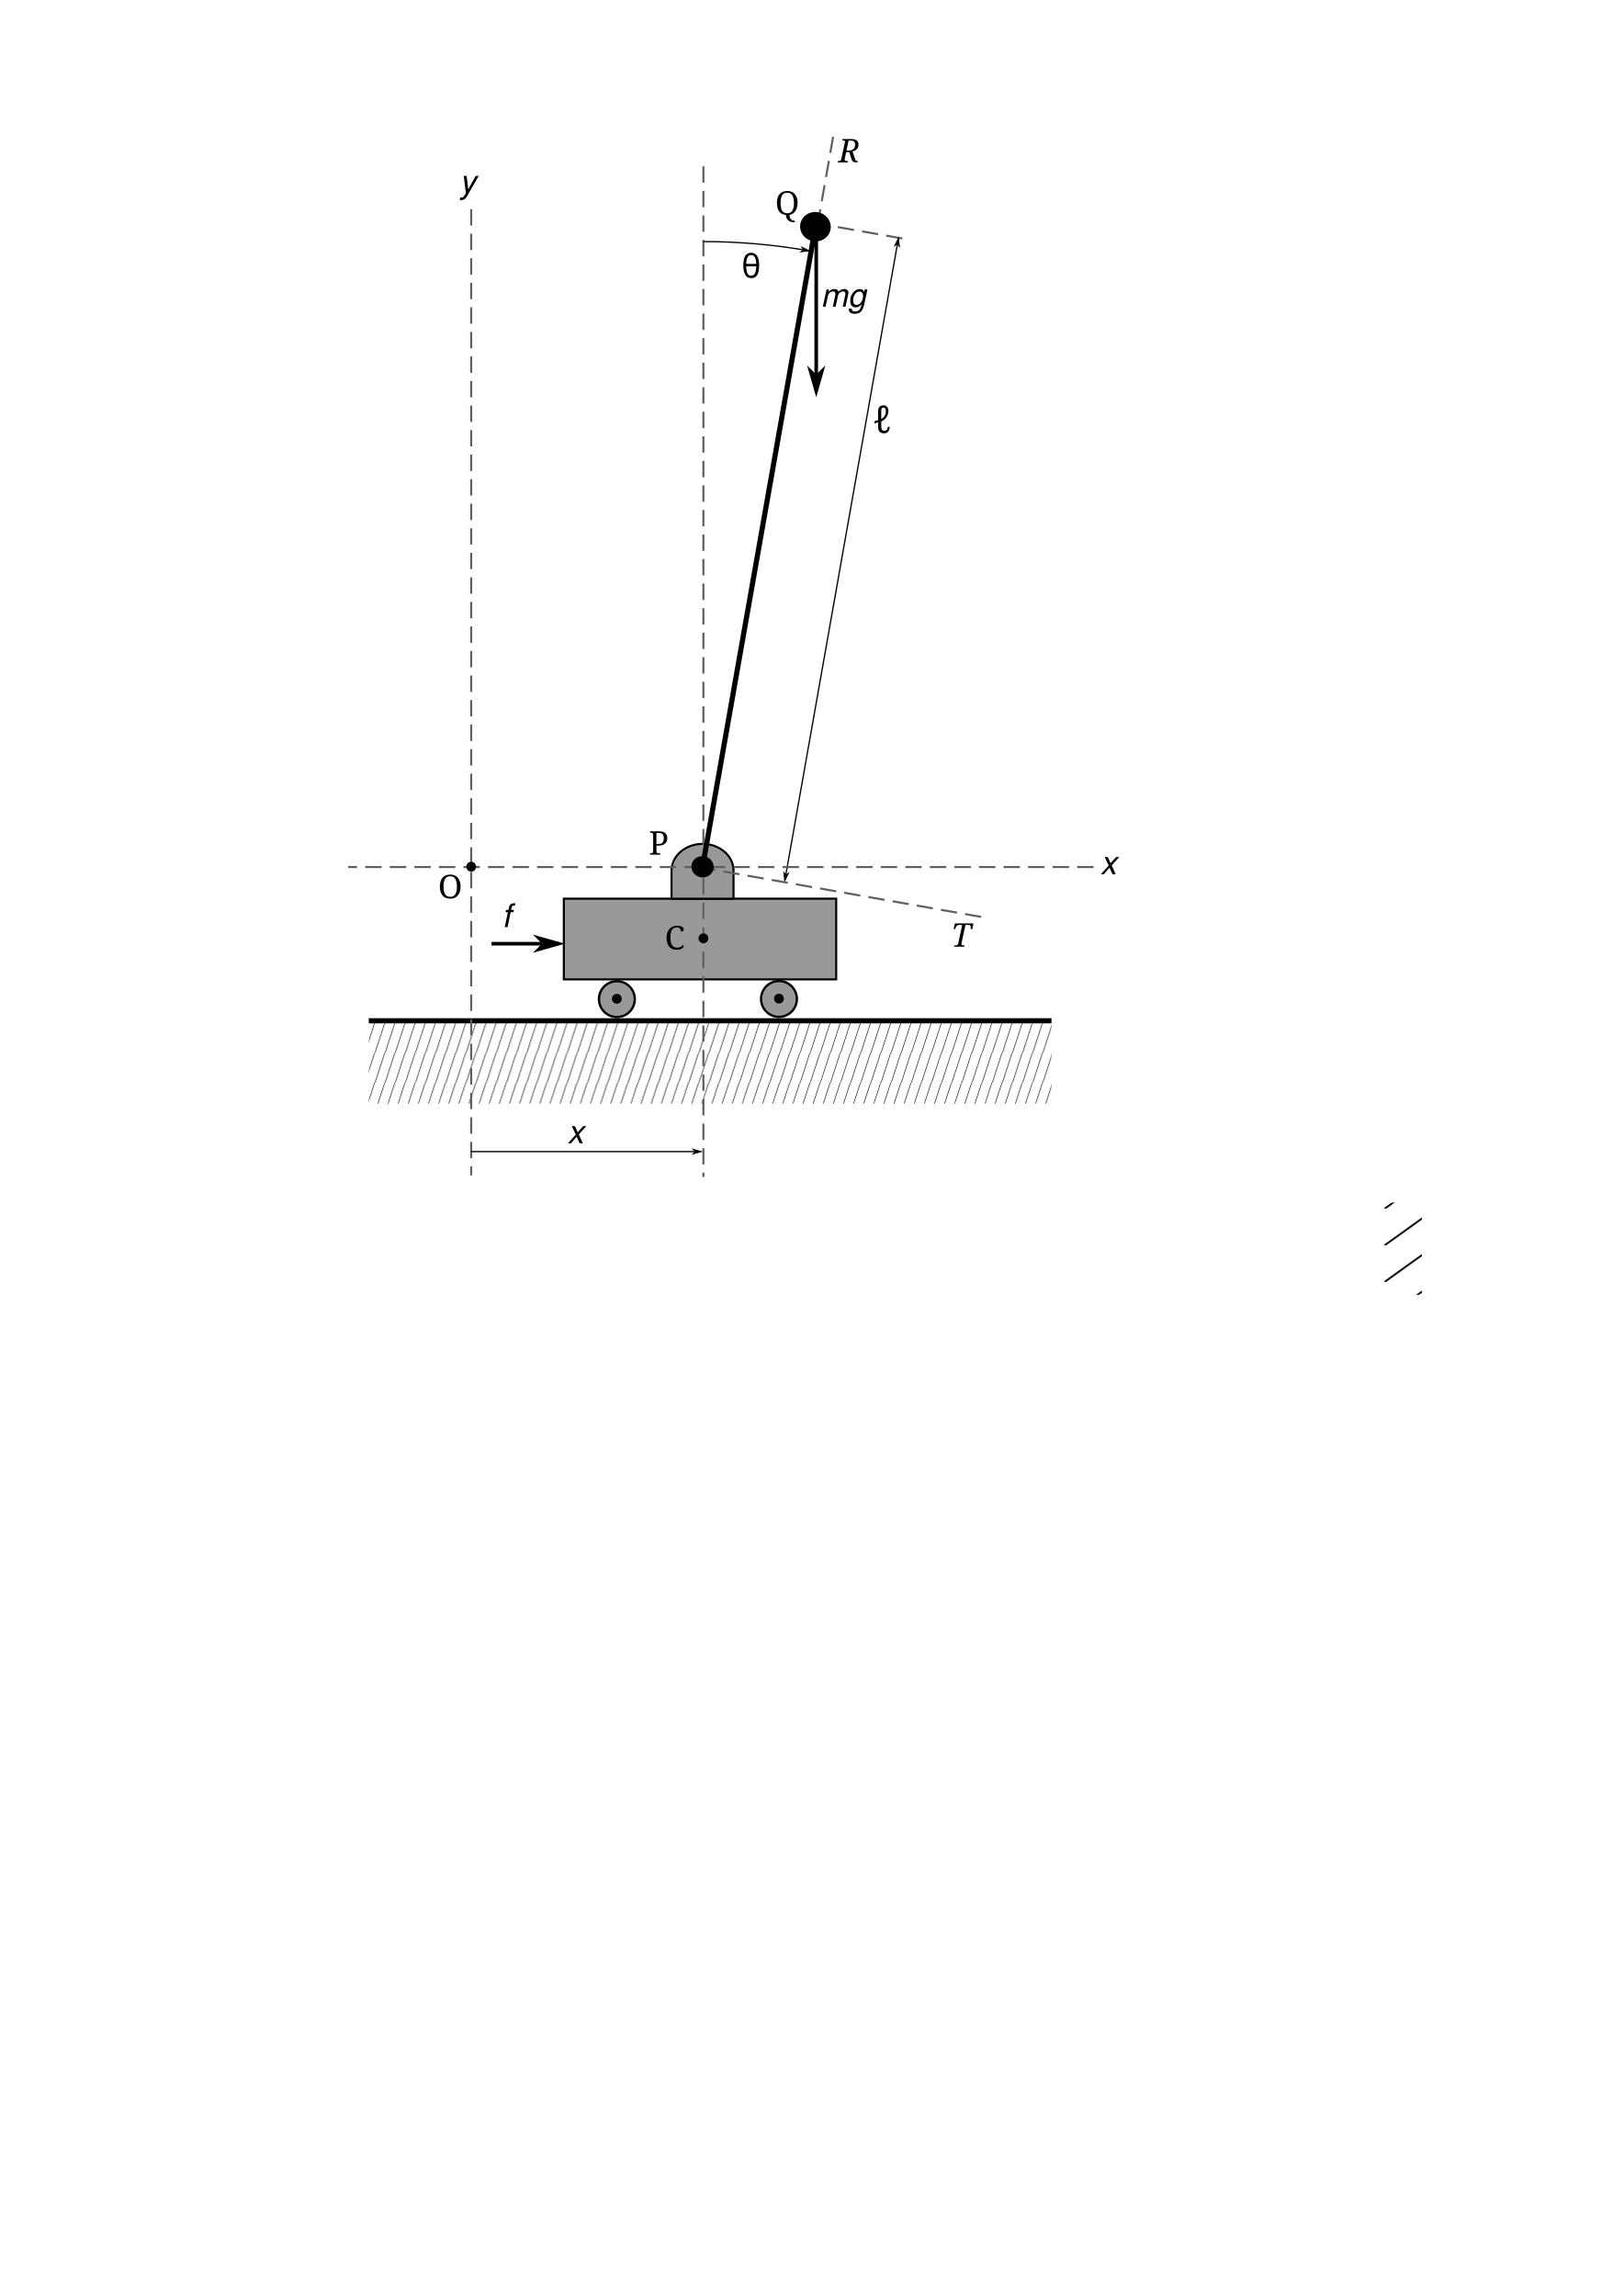
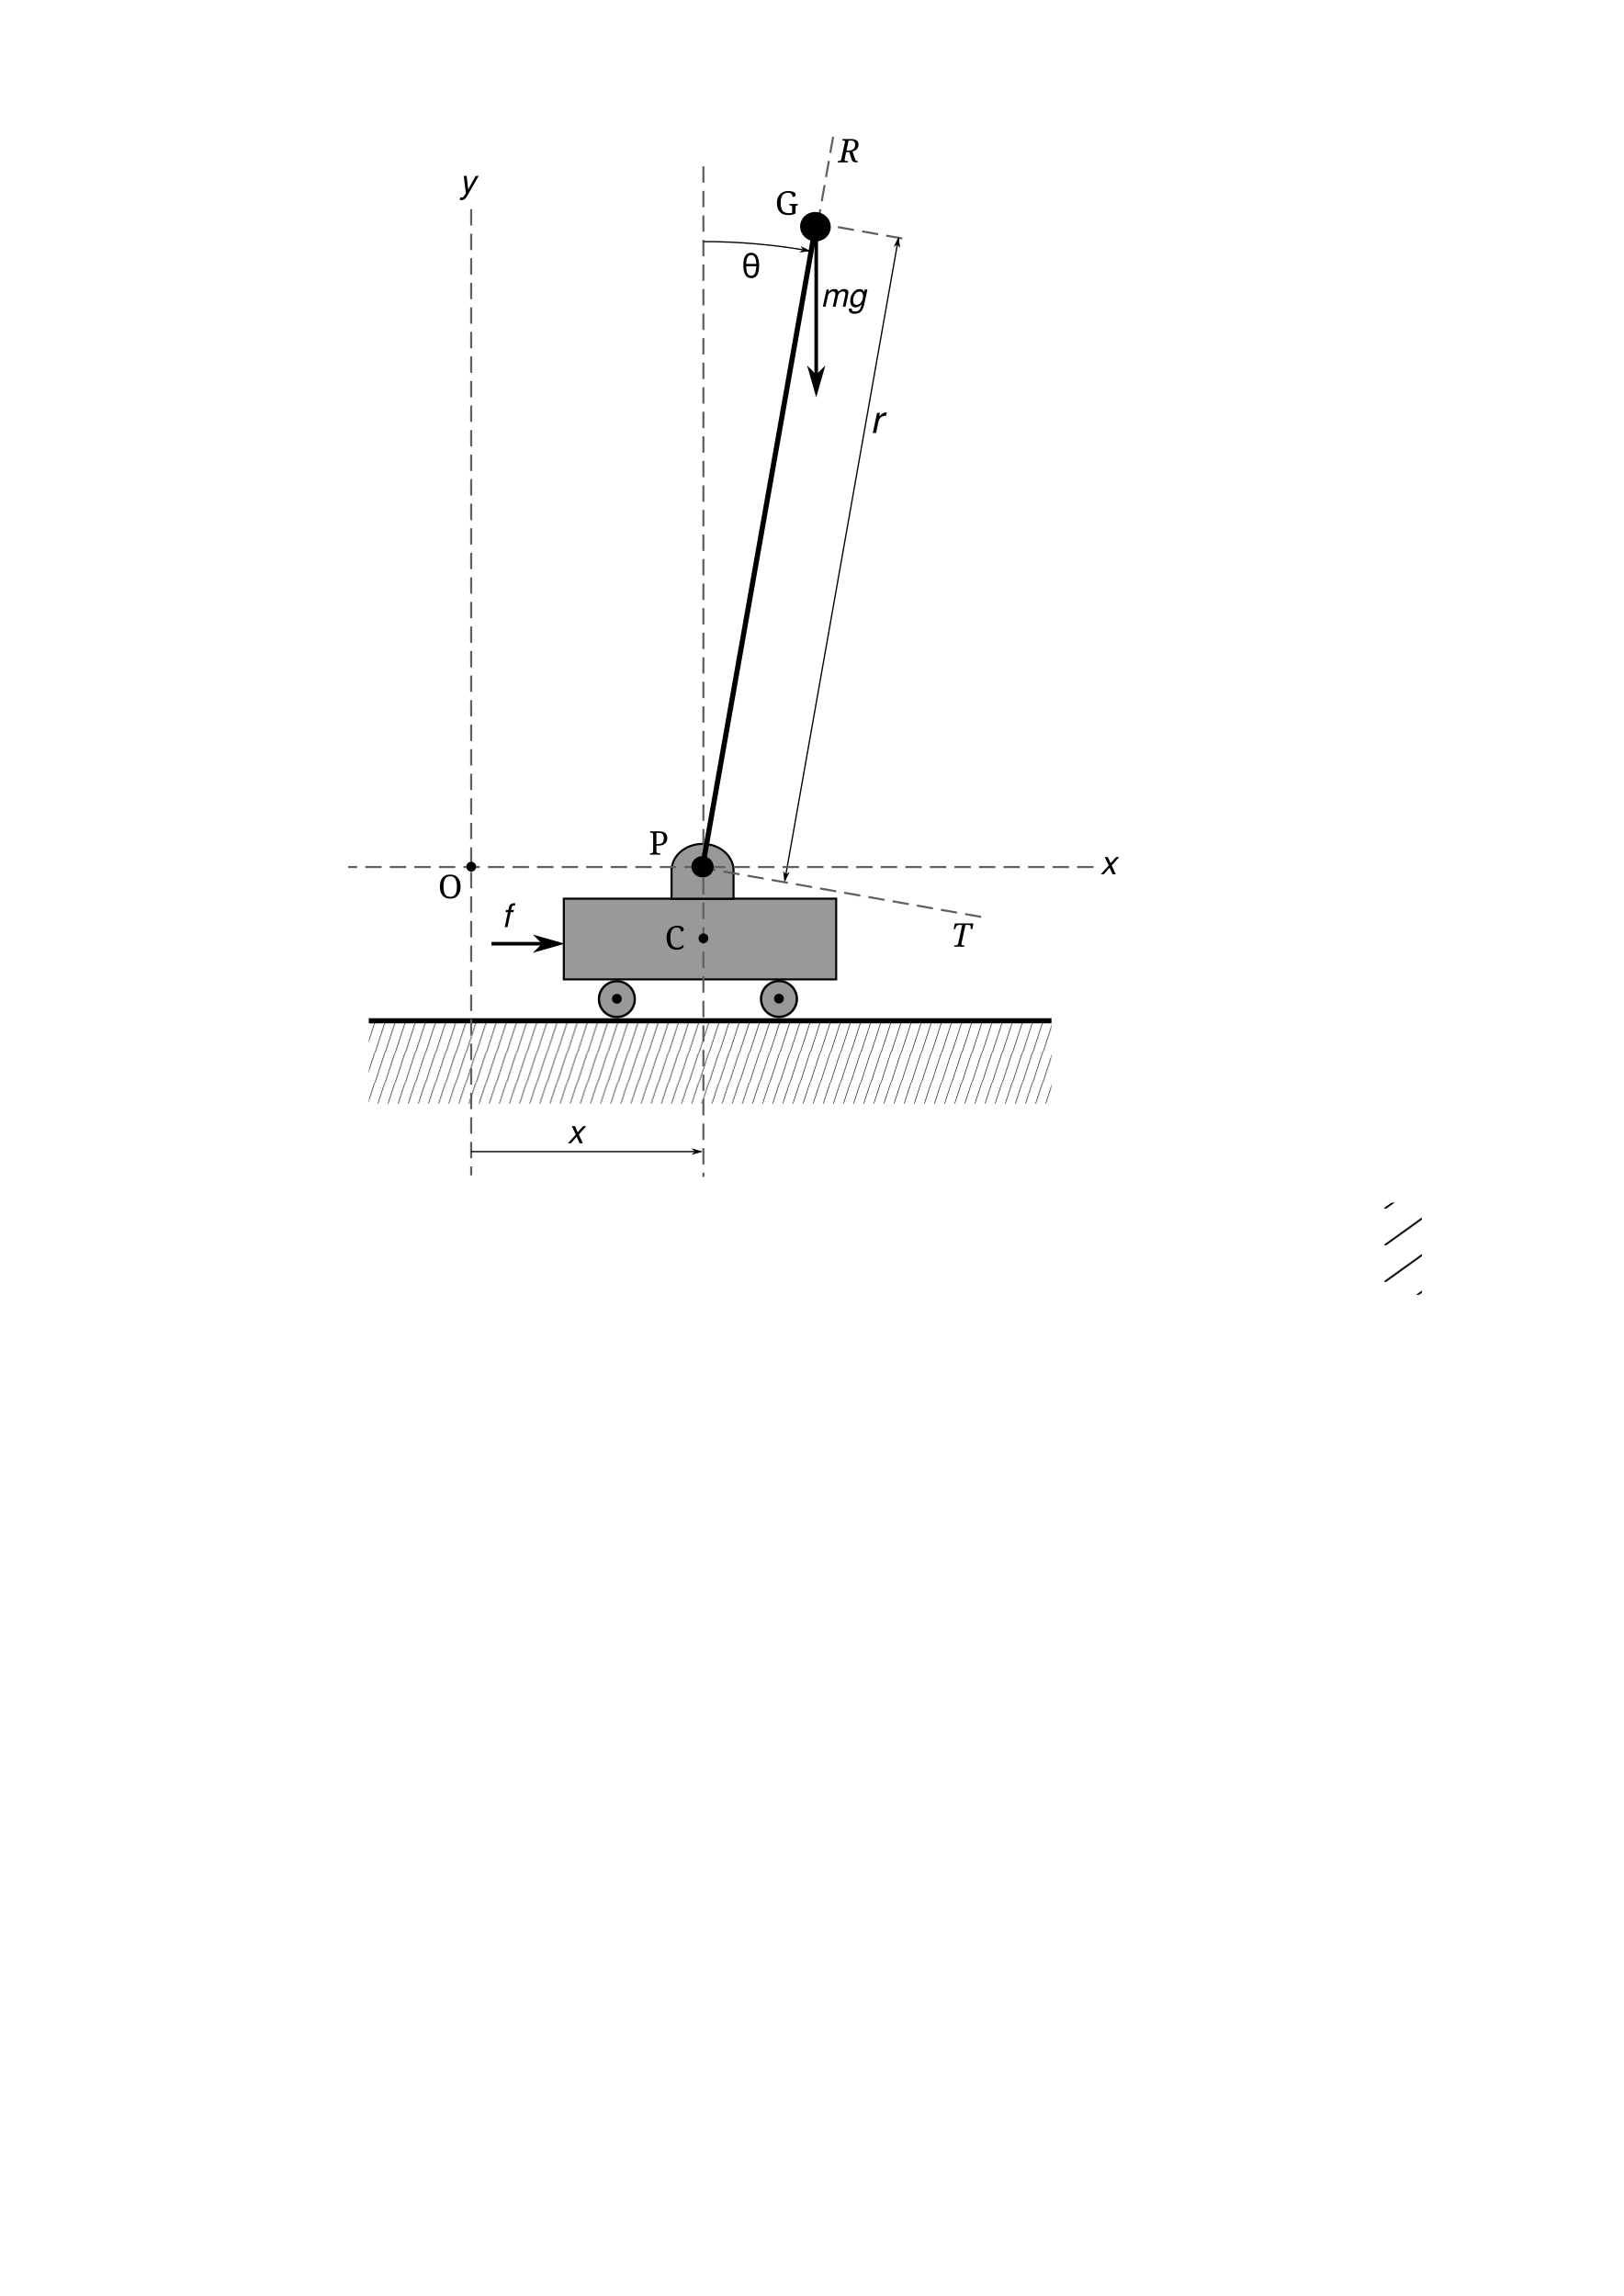
<svg xmlns="http://www.w3.org/2000/svg" xmlns:xlink="http://www.w3.org/1999/xlink" width="210mm" height="297mm" viewBox="0 0 210 297" version="1.1" id="svg8">
  <defs id="defs2">
    <marker style="overflow:visible;" id="marker1444" refX="0.0" refY="0.0" orient="auto">
      <path transform="scale(0.4) rotate(180) translate(10,0)" style="fill-rule:evenodd;stroke:#000000;stroke-width:1pt;stroke-opacity:1;fill:#000000;fill-opacity:1" d="M 0.0,0.0 L 5.0,-5.0 L -12.5,0.0 L 5.0,5.0 L 0.0,0.0 z " id="path1442" />
    </marker>
    <marker orient="auto" refY="0.0" refX="0.0" id="marker10780" style="overflow:visible">
      <path id="path10778" d="M 0.0,0.0 L 5.0,-5.0 L -12.5,0.0 L 5.0,5.0 L 0.0,0.0 z " style="fill-rule:evenodd;stroke:#000000;stroke-width:1pt;stroke-opacity:1;fill:#000000;fill-opacity:1" transform="scale(0.4) translate(10,0)" />
    </marker>
    <marker orient="auto" refY="0.0" refX="0.0" id="marker10732" style="overflow:visible;">
      <path id="path10730" d="M 0.0,0.0 L 5.0,-5.0 L -12.5,0.0 L 5.0,5.0 L 0.0,0.0 z " style="fill-rule:evenodd;stroke:#000000;stroke-width:1pt;stroke-opacity:1;fill:#000000;fill-opacity:1" transform="scale(0.4) rotate(180) translate(10,0)" />
    </marker>
    <marker style="overflow:visible;" id="marker10005" refX="0.0" refY="0.0" orient="auto">
      <path transform="scale(0.4) rotate(180) translate(10,0)" style="fill-rule:evenodd;stroke:#000000;stroke-width:1pt;stroke-opacity:1;fill:#000000;fill-opacity:1" d="M 0.0,0.0 L 5.0,-5.0 L -12.5,0.0 L 5.0,5.0 L 0.0,0.0 z " id="path10003" />
    </marker>
    <marker orient="auto" refY="0.0" refX="0.0" id="marker8732" style="overflow:visible;">
      <path id="path8730" d="M 0.0,0.0 L 5.0,-5.0 L -12.5,0.0 L 5.0,5.0 L 0.0,0.0 z " style="fill-rule:evenodd;stroke:#000000;stroke-width:1pt;stroke-opacity:1;fill:#000000;fill-opacity:1" transform="scale(0.4) rotate(180) translate(10,0)" />
    </marker>
    <marker orient="auto" refY="0.0" refX="0.0" id="marker8638" style="overflow:visible;">
      <path id="path8636" style="fill-rule:evenodd;stroke-width:0.625;stroke-linejoin:round;stroke:#5f5f5f;stroke-opacity:1;fill:#000000;fill-opacity:0" d="M 8.719,4.034 L -2.207,0.016 L 8.719,-4.002 C 6.973,-1.63 6.983,1.616 8.719,4.034 z " transform="scale(1.1) rotate(180) translate(1,0)" />
    </marker>
    <marker orient="auto" refY="0.0" refX="0.0" id="Arrow2Lend" style="overflow:visible;">
      <path id="path6410" style="fill-rule:evenodd;stroke-width:0.625;stroke-linejoin:round;stroke:#5f5f5f;stroke-opacity:1;fill:#000000;fill-opacity:0" d="M 8.719,4.034 L -2.207,0.016 L 8.719,-4.002 C 6.973,-1.63 6.983,1.616 8.719,4.034 z " transform="scale(1.1) rotate(180) translate(1,0)" />
    </marker>
    <marker orient="auto" refY="0.0" refX="0.0" id="Arrow1Send" style="overflow:visible;">
      <path id="path6404" d="M 0.0,0.0 L 5.0,-5.0 L -12.5,0.0 L 5.0,5.0 L 0.0,0.0 z " style="fill-rule:evenodd;stroke:#5f5f5f;stroke-width:1pt;stroke-opacity:1;fill:#000000;fill-opacity:0" transform="scale(0.2) rotate(180) translate(6,0)" />
    </marker>
    <marker orient="auto" refY="0.0" refX="0.0" id="marker8378" style="overflow:visible;">
      <path id="path8376" d="M 0.0,0.0 L 5.0,-5.0 L -12.5,0.0 L 5.0,5.0 L 0.0,0.0 z " style="fill-rule:evenodd;stroke:#5f5f5f;stroke-width:1pt;stroke-opacity:1;fill:#000000;fill-opacity:0" transform="scale(0.8) rotate(180) translate(12.5,0)" />
    </marker>
    <marker orient="auto" refY="0.0" refX="0.0" id="marker8302" style="overflow:visible">
      <path id="path8300" d="M 0.0,0.0 L 5.0,-5.0 L -12.5,0.0 L 5.0,5.0 L 0.0,0.0 z " style="fill-rule:evenodd;stroke:#5f5f5f;stroke-width:1pt;stroke-opacity:1;fill:#000000;fill-opacity:0" transform="scale(0.4) translate(10,0)" />
    </marker>
    <marker orient="auto" refY="0.0" refX="0.0" id="marker8232" style="overflow:visible;">
      <path id="path8230" d="M 0.0,0.0 L 5.0,-5.0 L -12.5,0.0 L 5.0,5.0 L 0.0,0.0 z " style="fill-rule:evenodd;stroke:#5f5f5f;stroke-width:1pt;stroke-opacity:1;fill:#000000;fill-opacity:0" transform="scale(0.8) rotate(180) translate(12.5,0)" />
    </marker>
    <marker orient="auto" refY="0.0" refX="0.0" id="TriangleOutL" style="overflow:visible">
      <path id="path6531" d="M 5.77,0.0 L -2.88,5.0 L -2.88,-5.0 L 5.77,0.0 z " style="fill-rule:evenodd;stroke:#5f5f5f;stroke-width:1pt;stroke-opacity:1;fill:#5f5f5f;fill-opacity:1" transform="scale(0.8)" />
    </marker>
    <marker orient="auto" refY="0.0" refX="0.0" id="Arrow2Lstart" style="overflow:visible">
      <path id="path6407" style="fill-rule:evenodd;stroke-width:0.625;stroke-linejoin:round;stroke:#5f5f5f;stroke-opacity:1;fill:#000000;fill-opacity:0" d="M 8.719,4.034 L -2.207,0.016 L 8.719,-4.002 C 6.973,-1.63 6.983,1.616 8.719,4.034 z " transform="scale(1.1) translate(1,0)" />
    </marker>
    <marker orient="auto" refY="0.0" refX="0.0" id="Arrow1Lend" style="overflow:visible;">
      <path id="path6392" d="M 0.0,0.0 L 5.0,-5.0 L -12.5,0.0 L 5.0,5.0 L 0.0,0.0 z " style="fill-rule:evenodd;stroke:#5f5f5f;stroke-width:1pt;stroke-opacity:1;fill:#000000;fill-opacity:0" transform="scale(0.8) rotate(180) translate(12.5,0)" />
    </marker>
    <marker orient="auto" refY="0.0" refX="0.0" id="marker8006" style="overflow:visible">
      <path id="path8004" d="M 0.0,0.0 L 5.0,-5.0 L -12.5,0.0 L 5.0,5.0 L 0.0,0.0 z " style="fill-rule:evenodd;stroke:#5f5f5f;stroke-width:1pt;stroke-opacity:1;fill:#000000;fill-opacity:0" transform="scale(0.8) translate(12.5,0)" />
    </marker>
    <marker orient="auto" refY="0.0" refX="0.0" id="Arrow1Lstart" style="overflow:visible">
      <path id="path6389" d="M 0.0,0.0 L 5.0,-5.0 L -12.5,0.0 L 5.0,5.0 L 0.0,0.0 z " style="fill-rule:evenodd;stroke:#5f5f5f;stroke-width:1pt;stroke-opacity:1;fill:#000000;fill-opacity:0" transform="scale(0.8) translate(12.5,0)" />
    </marker>
    <marker orient="auto" refY="0.0" refX="0.0" id="Arrow1Mend" style="overflow:visible;">
      <path id="path6398" d="M 0.0,0.0 L 5.0,-5.0 L -12.5,0.0 L 5.0,5.0 L 0.0,0.0 z " style="fill-rule:evenodd;stroke:#5f5f5f;stroke-width:1pt;stroke-opacity:1;fill:#5f5f5f;fill-opacity:1" transform="scale(0.4) rotate(180) translate(10,0)" />
    </marker>
    <marker orient="auto" refY="0.0" refX="0.0" id="Arrow1Mstart" style="overflow:visible">
      <path id="path6395" d="M 0.0,0.0 L 5.0,-5.0 L -12.5,0.0 L 5.0,5.0 L 0.0,0.0 z " style="fill-rule:evenodd;stroke:#5f5f5f;stroke-width:1pt;stroke-opacity:1;fill:#5f5f5f;fill-opacity:1" transform="scale(0.4) translate(10,0)" />
    </marker>
    <pattern xlink:href="#pattern6272" id="pattern6279" patternTransform="matrix(0.07075792,0,0,0.08563973,110.0011,151.6215)" />
    <pattern xlink:href="#pattern6272" id="pattern6277" patternTransform="matrix(0.3727124,0,0,0.1049594,110.0011,151.6215)" />
    <pattern xlink:href="#pattern6220" id="pattern6225" patternTransform="matrix(0.05595892,0,0,0.06404333,120.7069,209.0701)" />
    <pattern patternUnits="userSpaceOnUse" width="507.903" height="33.138" patternTransform="matrix(0.2645833,0,0,0.2645833,3.079773,147.7084)" id="pattern4696">
      <rect y="1.134" x="1.134" height="30.87" width="505.635" id="rect4694" style="fill:#000000;stroke:#000000;stroke-width:2.268;stroke-linecap:round;stroke-linejoin:miter;stroke-miterlimit:4;stroke-dasharray:none;stroke-opacity:1;paint-order:stroke markers fill" />
    </pattern>
    <pattern patternUnits="userSpaceOnUse" width="44.551" height="94.098" patternTransform="matrix(0.2645833,0,0,0.2645833,120.7069,209.0701)" id="pattern6220">
      <path id="path6218" d="M 44.098,0.211 0.453,93.887" style="fill:none;fill-rule:evenodd;stroke:#000000;stroke-width:1px;stroke-linecap:butt;stroke-linejoin:miter;stroke-opacity:1" />
    </pattern>
    <pattern patternUnits="userSpaceOnUse" width="24.028" height="63.733" patternTransform="matrix(0.2645833,0,0,0.2645833,168.9079,97.18906)" id="pattern6250">
      <path id="path6248" d="M 22.659,0.464 1.369,63.269" style="fill:none;fill-rule:evenodd;stroke:#000000;stroke-width:2.891;stroke-linecap:butt;stroke-linejoin:miter;stroke-miterlimit:4;stroke-dasharray:none;stroke-opacity:1" />
    </pattern>
    <pattern patternUnits="userSpaceOnUse" width="22.21" height="50.423" patternTransform="matrix(0.2645833,0,0,0.2645833,168.726,74.02414)" id="pattern6261">
      <path id="path6259" d="M 21.75,0.196 0.46,50.227" style="fill:none;fill-rule:evenodd;stroke:#000000;stroke-width:1px;stroke-linecap:butt;stroke-linejoin:miter;stroke-opacity:1" />
    </pattern>
    <pattern patternUnits="userSpaceOnUse" width="18.495" height="45.074" patternTransform="matrix(0.2645833,0,0,0.2645833,110.0011,151.6215)" id="pattern6272">
      <path id="path6270" d="M 18.03,0.183 0.465,44.892" style="fill:none;fill-rule:evenodd;stroke:#000000;stroke-width:1px;stroke-linecap:butt;stroke-linejoin:miter;stroke-opacity:1" />
    </pattern>
    <marker style="overflow:visible" id="marker1444-6" refX="0" refY="0" orient="auto">
      <path transform="matrix(-0.4,0,0,-0.4,-4,0)" style="fill:#000000;fill-opacity:1;fill-rule:evenodd;stroke:#000000;stroke-width:1pt;stroke-opacity:1" d="M 0,0 5,-5 -12.5,0 5,5 Z" id="path1442-3" />
    </marker>
  </defs>
  <g id="layer1">
    <g id="g9264">
      <path id="rect4520" d="m 72.922,116.247 h 35.225 v 10.442 H 72.922 Z" style="fill:#999999;stroke:#000000;stroke-width:0.265;stroke-miterlimit:4;stroke-dasharray:none;stroke-opacity:1" />
      <path id="rect4524" d="m 90.861,109.162 a 4.009,3.447 0 0 0 -4,3.29 h -0.009 v 0.158 3.648 h 8.018 v -3.648 -0.158 h -0.006 a 4.009,3.447 0 0 0 -4.003,-3.29 z" style="fill:#999999;stroke:#000000;stroke-width:0.265;stroke-linejoin:miter;stroke-miterlimit:4;stroke-dasharray:none;stroke-opacity:1" />
    </g>
    <g id="g4645" transform="translate(26.18572,-15.04752)">
      <circle r="2.168" transform="rotate(82.08517)" cy="-33.219" cx="150.297" id="path4637" style="fill:#999999;stroke:#000000;stroke-width:0.6;stroke-linecap:round;stroke-linejoin:miter;stroke-miterlimit:4;stroke-dasharray:none;stroke-opacity:1;paint-order:stroke markers fill" />
      <circle r="0.342" cy="144.246" cx="53.596" id="path4641" style="fill:#000000;stroke:#000000;stroke-width:0.6;stroke-linecap:round;stroke-linejoin:miter;stroke-miterlimit:4;stroke-dasharray:none;stroke-opacity:1;paint-order:stroke markers fill" />
    </g>
    <g transform="translate(47.14899,-15.07008)" id="g4645-9">
      <circle r="2.168" transform="rotate(82.08517)" cy="-33.219" cx="150.297" id="path4637-7" style="fill:#999999;stroke:#000000;stroke-width:0.6;stroke-linecap:round;stroke-linejoin:miter;stroke-miterlimit:4;stroke-dasharray:none;stroke-opacity:1;paint-order:stroke markers fill" />
      <circle r="0.342" cy="144.246" cx="53.596" id="path4641-0" style="fill:#000000;stroke:#000000;stroke-width:0.6;stroke-linecap:round;stroke-linejoin:miter;stroke-miterlimit:4;stroke-dasharray:none;stroke-opacity:1;paint-order:stroke markers fill" />
    </g>
    <path style="fill:url(#pattern6279);fill-opacity:1;fill-rule:nonzero;stroke:none;stroke-width:0.7;stroke-linecap:round;stroke-linejoin:miter;stroke-miterlimit:4;stroke-dasharray:none;stroke-opacity:1;paint-order:stroke markers fill" d="M 47.695,132.043 H 135.992 v 10.708 H 47.695 Z" id="rect6213" />
    <rect style="fill:url(#pattern6277);stroke:none" width="4.893" height="11.926" x="179.005" y="155.565" id="rect6275" />
    <path style="fill:none;fill-rule:evenodd;stroke:#000000;stroke-width:0.665;stroke-linecap:butt;stroke-linejoin:miter;stroke-opacity:1;stroke-miterlimit:4;stroke-dasharray:none" d="M 47.695,132.043 H 135.992" id="path6307" />
    <path style="fill:none;fill-rule:evenodd;stroke:#5f5f5f;stroke-width:0.265;stroke-linecap:butt;stroke-linejoin:miter;stroke-miterlimit:4;stroke-dasharray:2.117, 1.058;stroke-dashoffset:2.646;stroke-opacity:1" d="M 90.972,20.985 V 152.245" id="path6311" />
    <path style="fill:none;fill-rule:evenodd;stroke:#5f5f5f;stroke-width:0.265;stroke-linecap:butt;stroke-linejoin:miter;stroke-miterlimit:4;stroke-dasharray:2.117, 1.058;stroke-dashoffset:2.646;stroke-opacity:1" d="M 60.941,26.528 V 152.045" id="path6311-9" />
    <path style="fill:none;fill-opacity:0;fill-rule:nonzero;stroke:#000000;stroke-width:0.165;stroke-linecap:round;stroke-linejoin:miter;stroke-miterlimit:4;stroke-dasharray:none;stroke-dashoffset:10;stroke-opacity:1;marker-end:url(#marker8732);paint-order:stroke markers fill" d="m 91.042,31.251 c 4.537,0 9.066,0.396 13.534,1.184" id="path7648-7" />
    <flowRoot xml:space="preserve" id="flowRoot9979" style="font-style:normal;font-weight:normal;font-size:40px;line-height:125%;font-family:sans-serif;letter-spacing:0px;word-spacing:0px;fill:#000000;fill-opacity:1;stroke:none;stroke-width:1px;stroke-linecap:butt;stroke-linejoin:miter;stroke-opacity:1" transform="scale(0.2645833)">
      <flowRegion id="flowRegion9981">
        <rect id="rect9983" width="156.978" height="86.974" x="517.602" y="83.78" />
      </flowRegion>
      <flowPara id="flowPara9985" />
    </flowRoot>
    <text xml:space="preserve" style="font-style:normal;font-weight:normal;font-size:4.939px;line-height:100%;font-family:sans-serif;letter-spacing:0px;word-spacing:0px;fill:#000000;fill-opacity:1;stroke:none;stroke-width:0.265px;stroke-linecap:butt;stroke-linejoin:miter;stroke-opacity:1" x="95.902" y="35.928" id="text9989">
      <tspan id="tspan9987" x="95.902" y="35.928" style="font-style:normal;font-variant:normal;font-weight:normal;font-stretch:normal;font-size:4.233px;line-height:100%;font-family:sans-serif;-inkscape-font-specification:'sans-serif, Normal';font-variant-ligatures:normal;font-variant-caps:normal;font-variant-numeric:normal;font-feature-settings:normal;text-align:start;writing-mode:lr-tb;text-anchor:start;stroke-width:0.265px">θ</tspan>
    </text>
    <path style="fill:none;fill-opacity:1;fill-rule:evenodd;stroke:#000000;stroke-width:0.165;stroke-linecap:butt;stroke-linejoin:miter;stroke-miterlimit:4;stroke-dasharray:none;stroke-opacity:1;marker-end:url(#marker10005)" d="m 60.919,148.965 h 29.654" id="path9995" />
    <text xml:space="preserve" style="font-style:normal;font-weight:normal;font-size:4.939px;line-height:100%;font-family:sans-serif;letter-spacing:0px;word-spacing:0px;fill:#000000;fill-opacity:1;stroke:none;stroke-width:0.265px;stroke-linecap:butt;stroke-linejoin:miter;stroke-opacity:1;" x="73.453" y="147.891" id="text9989-5">
      <tspan id="tspan9987-9" x="73.453" y="147.891" style="font-size:4.233px;line-height:100%;fill:#000000;fill-opacity:1;stroke-width:0.265px;-inkscape-font-specification:'sans-serif, Normal';font-family:sans-serif;font-weight:normal;font-style:normal;font-stretch:normal;font-variant:normal;text-anchor:start;text-align:start;writing-mode:lr;font-variant-ligatures:normal;font-variant-caps:normal;font-variant-numeric:normal;font-feature-settings:normal">𝑥</tspan>
    </text>
    <path style="fill:none;fill-rule:evenodd;stroke:#5f5f5f;stroke-width:0.265;stroke-linecap:butt;stroke-linejoin:miter;stroke-miterlimit:4;stroke-dasharray:2.117, 1.058;stroke-dashoffset:2.646;stroke-opacity:1" d="M 117.225,30.94 105.785,28.922" id="path6311-9-3-6" />
    <path style="fill:none;fill-rule:evenodd;stroke:#000000;stroke-width:0.165;stroke-linecap:butt;stroke-linejoin:miter;stroke-miterlimit:4;stroke-dasharray:none;stroke-dashoffset:2.65;stroke-opacity:1;marker-start:url(#marker10780);marker-end:url(#marker10732)" d="M 116.186,30.903 101.513,113.833" id="path6311-3" />
    <text xml:space="preserve" style="font-style:normal;font-variant:normal;font-weight:normal;font-stretch:normal;font-size:4.939px;line-height:100%;font-family:sans-serif;-inkscape-font-specification:'sans-serif, Normal';font-variant-ligatures:normal;font-variant-caps:normal;font-variant-numeric:normal;font-feature-settings:normal;text-align:start;letter-spacing:0px;word-spacing:0px;writing-mode:lr-tb;text-anchor:start;fill:#000000;fill-opacity:1;stroke:none;stroke-width:0.265px;stroke-linecap:butt;stroke-linejoin:miter;stroke-opacity:1" x="112.837" y="56.006" id="text9989-5-0-7">
-       <tspan id="tspan9987-9-4-4" x="112.837" y="56.006" style="font-style:normal;font-variant:normal;font-weight:normal;font-stretch:normal;font-size:4.939px;line-height:100%;font-family:sans-serif;-inkscape-font-specification:'sans-serif, Normal';font-variant-ligatures:normal;font-variant-caps:normal;font-variant-numeric:normal;font-feature-settings:normal;text-align:start;writing-mode:lr-tb;text-anchor:start;fill:#000000;fill-opacity:1;stroke-width:0.265px">ℓ</tspan>
+       <tspan id="tspan9987-9-4-4" x="112.837" y="56.006" style="font-style:normal;font-variant:normal;font-weight:normal;font-stretch:normal;font-size:4.939px;line-height:100%;font-family:sans-serif;-inkscape-font-specification:'sans-serif, Normal';font-variant-ligatures:normal;font-variant-caps:normal;font-variant-numeric:normal;font-feature-settings:normal;text-align:start;writing-mode:lr-tb;text-anchor:start;fill:#000000;fill-opacity:1;stroke-width:0.265px">𝑟</tspan>
    </text>
    <circle style="fill:#000000;stroke:#000000;stroke-width:0.6;stroke-linecap:round;stroke-linejoin:miter;stroke-miterlimit:4;stroke-dasharray:none;stroke-opacity:1;paint-order:stroke markers fill" id="path4641-7" cx="91.484" cy="112.485" r="0.342" />
    <text xml:space="preserve" style="font-style:normal;font-weight:normal;font-size:4.939px;line-height:100%;font-family:sans-serif;letter-spacing:0px;word-spacing:0px;fill:#000000;fill-opacity:1;stroke:none;stroke-width:0.265px;stroke-linecap:butt;stroke-linejoin:miter;stroke-opacity:1" x="59.804" y="24.972" id="text9989-5-5">
      <tspan id="tspan9987-9-3" x="59.804" y="24.972" style="font-size:4.233px;line-height:100%;fill:#000000;fill-opacity:1;stroke-width:0.265px;-inkscape-font-specification:'sans-serif, Normal';font-family:sans-serif;font-weight:normal;font-style:normal;font-stretch:normal;font-variant:normal;text-anchor:start;text-align:start;writing-mode:lr;font-variant-ligatures:normal;font-variant-caps:normal;font-variant-numeric:normal;font-feature-settings:normal">𝑦</tspan>
    </text>
    <path style="fill:none;fill-rule:evenodd;stroke:#5f5f5f;stroke-width:0.265;stroke-linecap:butt;stroke-linejoin:miter;stroke-miterlimit:4;stroke-dasharray:2.117, 1.058;stroke-dashoffset:2.646;stroke-opacity:1" d="M 141.962,112.156 H 45.033" id="path6311-9-5" />
    <text xml:space="preserve" style="font-style:normal;font-weight:normal;font-size:4.939px;line-height:100%;font-family:sans-serif;letter-spacing:0px;word-spacing:0px;fill:#000000;fill-opacity:1;stroke:none;stroke-width:0.265px;stroke-linecap:butt;stroke-linejoin:miter;stroke-opacity:1" x="142.376" y="113.085" id="text9989-5-6">
      <tspan id="tspan9987-9-8" x="142.376" y="113.085" style="font-size:4.233px;line-height:100%;fill:#000000;fill-opacity:1;stroke-width:0.265px;-inkscape-font-specification:'sans-serif, Normal';font-family:sans-serif;font-weight:normal;font-style:normal;font-stretch:normal;font-variant:normal;text-anchor:start;text-align:start;writing-mode:lr;font-variant-ligatures:normal;font-variant-caps:normal;font-variant-numeric:normal;font-feature-settings:normal">𝑥</tspan>
    </text>
    <circle style="fill:#000000;stroke:#000000;stroke-width:0.6;stroke-linecap:round;stroke-linejoin:miter;stroke-miterlimit:4;stroke-dasharray:none;stroke-opacity:1;paint-order:stroke markers fill" id="path4641-7-1" cx="60.944" cy="112.11" r="0.342" />
    <path style="fill:none;fill-rule:evenodd;stroke:#5f5f5f;stroke-width:0.265;stroke-linecap:butt;stroke-linejoin:miter;stroke-miterlimit:4;stroke-dasharray:2.117, 1.058;stroke-dashoffset:2.646;stroke-opacity:1" d="m 107.844,17.171 -1.971,11.176" id="path6311-9-4" />
    <path style="fill:none;fill-rule:evenodd;stroke:#5f5f5f;stroke-width:0.265;stroke-linecap:butt;stroke-linejoin:miter;stroke-miterlimit:4;stroke-dasharray:2.117, 1.058;stroke-dashoffset:2.646;stroke-opacity:1" d="M 127.427,118.697 90.976,112.27" id="path6311-9-8" />
    <path style="fill:none;fill-rule:evenodd;stroke:#000000;stroke-width:0.465;stroke-linecap:butt;stroke-linejoin:miter;stroke-miterlimit:4;stroke-dasharray:none;stroke-opacity:1;marker-end:url(#marker1444)" d="m 105.565,29.978 c 0,19.05 0,20.505 0,20.505" id="path503" />
    <text xml:space="preserve" style="font-style:normal;font-variant:normal;font-weight:normal;font-stretch:normal;font-size:4.233px;line-height:100%;font-family:sans-serif;-inkscape-font-specification:'sans-serif, Normal';font-variant-ligatures:normal;font-variant-caps:normal;font-variant-numeric:normal;font-feature-settings:normal;text-align:start;letter-spacing:0px;word-spacing:0px;writing-mode:lr-tb;text-anchor:start;fill:#000000;fill-opacity:1;stroke:none;stroke-width:0.265px;stroke-linecap:butt;stroke-linejoin:miter;stroke-opacity:1" x="106.34" y="39.668" id="text9989-5-3">
      <tspan id="tspan9987-9-86" x="106.34" y="39.668" style="font-style:normal;font-variant:normal;font-weight:normal;font-stretch:normal;font-size:4.233px;line-height:100%;font-family:sans-serif;-inkscape-font-specification:'sans-serif, Normal';font-variant-ligatures:normal;font-variant-caps:normal;font-variant-numeric:normal;font-feature-settings:normal;text-align:start;writing-mode:lr-tb;text-anchor:start;fill:#000000;fill-opacity:1;stroke-width:0.265px">𝑚𝑔</tspan>
    </text>
    <path style="fill:none;fill-rule:evenodd;stroke:#000000;stroke-width:0.465;stroke-linecap:butt;stroke-linejoin:miter;stroke-miterlimit:4;stroke-dasharray:none;stroke-opacity:1;marker-end:url(#marker1444-6)" d="m 63.563,122.072 c 7.962,0 8.571,0 8.571,0" id="path503-6" />
    <text xml:space="preserve" style="font-style:normal;font-variant:normal;font-weight:normal;font-stretch:normal;font-size:4.233px;line-height:100%;font-family:sans-serif;-inkscape-font-specification:'sans-serif, Normal';font-variant-ligatures:normal;font-variant-caps:normal;font-variant-numeric:normal;font-feature-settings:normal;text-align:start;letter-spacing:0px;word-spacing:0px;writing-mode:lr-tb;text-anchor:start;fill:#000000;fill-opacity:1;stroke:none;stroke-width:0.265px;stroke-linecap:butt;stroke-linejoin:miter;stroke-opacity:1" x="65.155" y="119.929" id="text9989-5-3-6">
      <tspan id="tspan9987-9-86-9" x="65.155" y="119.929" style="font-style:normal;font-variant:normal;font-weight:normal;font-stretch:normal;font-size:4.233px;line-height:100%;font-family:sans-serif;-inkscape-font-specification:'sans-serif, Normal';font-variant-ligatures:normal;font-variant-caps:normal;font-variant-numeric:normal;font-feature-settings:normal;text-align:start;writing-mode:lr-tb;text-anchor:start;fill:#000000;fill-opacity:1;stroke-width:0.265px">𝑓</tspan>
    </text>
    <circle style="fill:#000000;stroke:#000000;stroke-width:0.6;stroke-linecap:round;stroke-linejoin:miter;stroke-miterlimit:4;stroke-dasharray:none;stroke-opacity:1;paint-order:stroke markers fill" id="path4641-7-3" cx="90.977" cy="121.376" r="0.342" />
    <text xml:space="preserve" style="font-style:normal;font-variant:normal;font-weight:normal;font-stretch:normal;font-size:4.939px;line-height:125%;font-family:serif;-inkscape-font-specification:'serif, Normal';font-variant-ligatures:normal;font-variant-caps:normal;font-variant-numeric:normal;font-feature-settings:normal;text-align:start;letter-spacing:0px;word-spacing:0px;writing-mode:lr-tb;text-anchor:start;fill:#000000;fill-opacity:1;stroke:none;stroke-width:0.265px;stroke-linecap:butt;stroke-linejoin:miter;stroke-opacity:1" x="123.004" y="122.461" id="text4750">
      <tspan id="tspan4748" x="123.004" y="122.461" style="font-style:italic;font-variant:normal;font-weight:normal;font-stretch:normal;font-size:4.233px;font-family:serif;-inkscape-font-specification:'serif, Italic';font-variant-ligatures:normal;font-variant-caps:normal;font-variant-numeric:normal;font-feature-settings:normal;text-align:start;writing-mode:lr-tb;text-anchor:start;stroke-width:0.265px">T</tspan>
    </text>
    <text xml:space="preserve" style="font-style:normal;font-variant:normal;font-weight:normal;font-stretch:normal;font-size:4.939px;line-height:125%;font-family:serif;-inkscape-font-specification:'serif, Normal';font-variant-ligatures:normal;font-variant-caps:normal;font-variant-numeric:normal;font-feature-settings:normal;text-align:start;letter-spacing:0px;word-spacing:0px;writing-mode:lr-tb;text-anchor:start;fill:#000000;fill-opacity:1;stroke:none;stroke-width:0.265px;stroke-linecap:butt;stroke-linejoin:miter;stroke-opacity:1" x="108.409" y="21.003" id="text4750-7">
      <tspan id="tspan4748-3" x="108.409" y="21.003" style="font-style:italic;font-variant:normal;font-weight:normal;font-stretch:normal;font-size:4.233px;font-family:serif;-inkscape-font-specification:'serif, Italic';font-variant-ligatures:normal;font-variant-caps:normal;font-variant-numeric:normal;font-feature-settings:normal;text-align:start;writing-mode:lr-tb;text-anchor:start;stroke-width:0.265px">R</tspan>
    </text>
    <text xml:space="preserve" style="font-style:normal;font-variant:normal;font-weight:normal;font-stretch:normal;font-size:4.939px;line-height:125%;font-family:serif;-inkscape-font-specification:'serif, Normal';font-variant-ligatures:normal;font-variant-caps:normal;font-variant-numeric:normal;font-feature-settings:normal;text-align:start;letter-spacing:0px;word-spacing:0px;writing-mode:lr-tb;text-anchor:start;fill:#000000;fill-opacity:1;stroke:none;stroke-width:0.265px;stroke-linecap:butt;stroke-linejoin:miter;stroke-opacity:1" x="85.979" y="122.813" id="text4750-7-8">
      <tspan id="tspan4748-3-7" x="85.979" y="122.813" style="font-style:normal;font-variant:normal;font-weight:normal;font-stretch:normal;font-size:4.233px;font-family:serif;-inkscape-font-specification:'serif, Normal';font-variant-ligatures:normal;font-variant-caps:normal;font-variant-numeric:normal;font-feature-settings:normal;text-align:start;writing-mode:lr;text-anchor:start;stroke-width:0.265px">C</tspan>
    </text>
    <text xml:space="preserve" style="font-style:normal;font-variant:normal;font-weight:normal;font-stretch:normal;font-size:4.233px;line-height:125%;font-family:serif;-inkscape-font-specification:'serif, Normal';font-variant-ligatures:normal;font-variant-caps:normal;font-variant-numeric:normal;font-feature-settings:normal;text-align:start;letter-spacing:0px;word-spacing:0px;writing-mode:lr;text-anchor:start;fill:#000000;fill-opacity:1;stroke:none;stroke-width:0.265px;stroke-linecap:butt;stroke-linejoin:miter;stroke-opacity:1;" x="83.915" y="110.555" id="text4750-7-8-3">
      <tspan id="tspan4748-3-7-2" x="83.915" y="110.555" style="font-style:normal;font-variant:normal;font-weight:normal;font-stretch:normal;font-size:4.233px;font-family:serif;-inkscape-font-specification:'serif, Normal';font-variant-ligatures:normal;font-variant-caps:normal;font-variant-numeric:normal;font-feature-settings:normal;text-align:start;writing-mode:lr;text-anchor:start;stroke-width:0.265px;">P</tspan>
    </text>
    <text xml:space="preserve" style="font-style:normal;font-variant:normal;font-weight:normal;font-stretch:normal;font-size:4.939px;line-height:125%;font-family:serif;-inkscape-font-specification:'serif, Normal';font-variant-ligatures:normal;font-variant-caps:normal;font-variant-numeric:normal;font-feature-settings:normal;text-align:start;letter-spacing:0px;word-spacing:0px;writing-mode:lr-tb;text-anchor:start;fill:#000000;fill-opacity:1;stroke:none;stroke-width:0.265px;stroke-linecap:butt;stroke-linejoin:miter;stroke-opacity:1" x="100.25" y="27.773" id="text4750-7-8-3-3">
-       <tspan id="tspan4748-3-7-2-6" x="100.25" y="27.773" style="font-style:normal;font-variant:normal;font-weight:normal;font-stretch:normal;font-size:4.233px;font-family:serif;-inkscape-font-specification:'serif, Normal';font-variant-ligatures:normal;font-variant-caps:normal;font-variant-numeric:normal;font-feature-settings:normal;text-align:start;writing-mode:lr-tb;text-anchor:start;stroke-width:0.265px">Q</tspan>
+       <tspan id="tspan4748-3-7-2-6" x="100.25" y="27.773" style="font-style:normal;font-variant:normal;font-weight:normal;font-stretch:normal;font-size:4.233px;font-family:serif;-inkscape-font-specification:'serif, Normal';font-variant-ligatures:normal;font-variant-caps:normal;font-variant-numeric:normal;font-feature-settings:normal;text-align:start;writing-mode:lr-tb;text-anchor:start;stroke-width:0.265px">G</tspan>
    </text>
    <text xml:space="preserve" style="font-style:normal;font-variant:normal;font-weight:normal;font-stretch:normal;font-size:4.939px;line-height:125%;font-family:serif;-inkscape-font-specification:'serif, Normal';font-variant-ligatures:normal;font-variant-caps:normal;font-variant-numeric:normal;font-feature-settings:normal;text-align:start;letter-spacing:0px;word-spacing:0px;writing-mode:lr-tb;text-anchor:start;fill:#000000;fill-opacity:1;stroke:none;stroke-width:0.265px;stroke-linecap:butt;stroke-linejoin:miter;stroke-opacity:1" x="56.66" y="116.196" id="text4750-7-8-3-4">
      <tspan id="tspan4748-3-7-2-9" x="56.66" y="116.196" style="font-style:normal;font-variant:normal;font-weight:normal;font-stretch:normal;font-size:4.233px;font-family:serif;-inkscape-font-specification:'serif, Normal';font-variant-ligatures:normal;font-variant-caps:normal;font-variant-numeric:normal;font-feature-settings:normal;text-align:start;writing-mode:lr;text-anchor:start;stroke-width:0.265px">O</tspan>
    </text>
    <g id="g4755" transform="translate(-57.55197,2.682307)">
      <path id="path4718" d="M 148.413,109.465 C 162.903,27.291 162.903,27.291 162.903,27.291" style="fill:none;fill-rule:evenodd;stroke:#000000;stroke-width:0.665;stroke-linecap:butt;stroke-linejoin:miter;stroke-miterlimit:4;stroke-dasharray:none;stroke-opacity:1" />
      <path id="path4571-5" d="m 148.601,108.384 a 1.141,1.076 10 0 1 0.937,1.258 1.141,1.076 10 0 1 -1.31,0.861 1.141,1.076 10 0 1 -0.937,-1.258 1.141,1.076 10 0 1 1.31,-0.861 z" style="fill:#000000;stroke:#000000;stroke-width:0.6;stroke-linecap:round;stroke-linejoin:miter;stroke-miterlimit:4;stroke-dasharray:none;stroke-opacity:1;paint-order:stroke markers fill" />
      <path id="path4571-5-8" d="m 163.293,25.065 a 1.691,1.601 10.687 0 1 1.388,1.872 1.691,1.601 10.687 0 1 -1.942,1.282 1.691,1.601 10.687 0 1 -1.388,-1.872 1.691,1.601 10.687 0 1 1.942,-1.282 z" style="fill:#000000;stroke:#000000;stroke-width:0.6;stroke-linecap:round;stroke-linejoin:miter;stroke-miterlimit:4;stroke-dasharray:none;stroke-opacity:1;paint-order:stroke markers fill" />
    </g>
  </g>
</svg>
